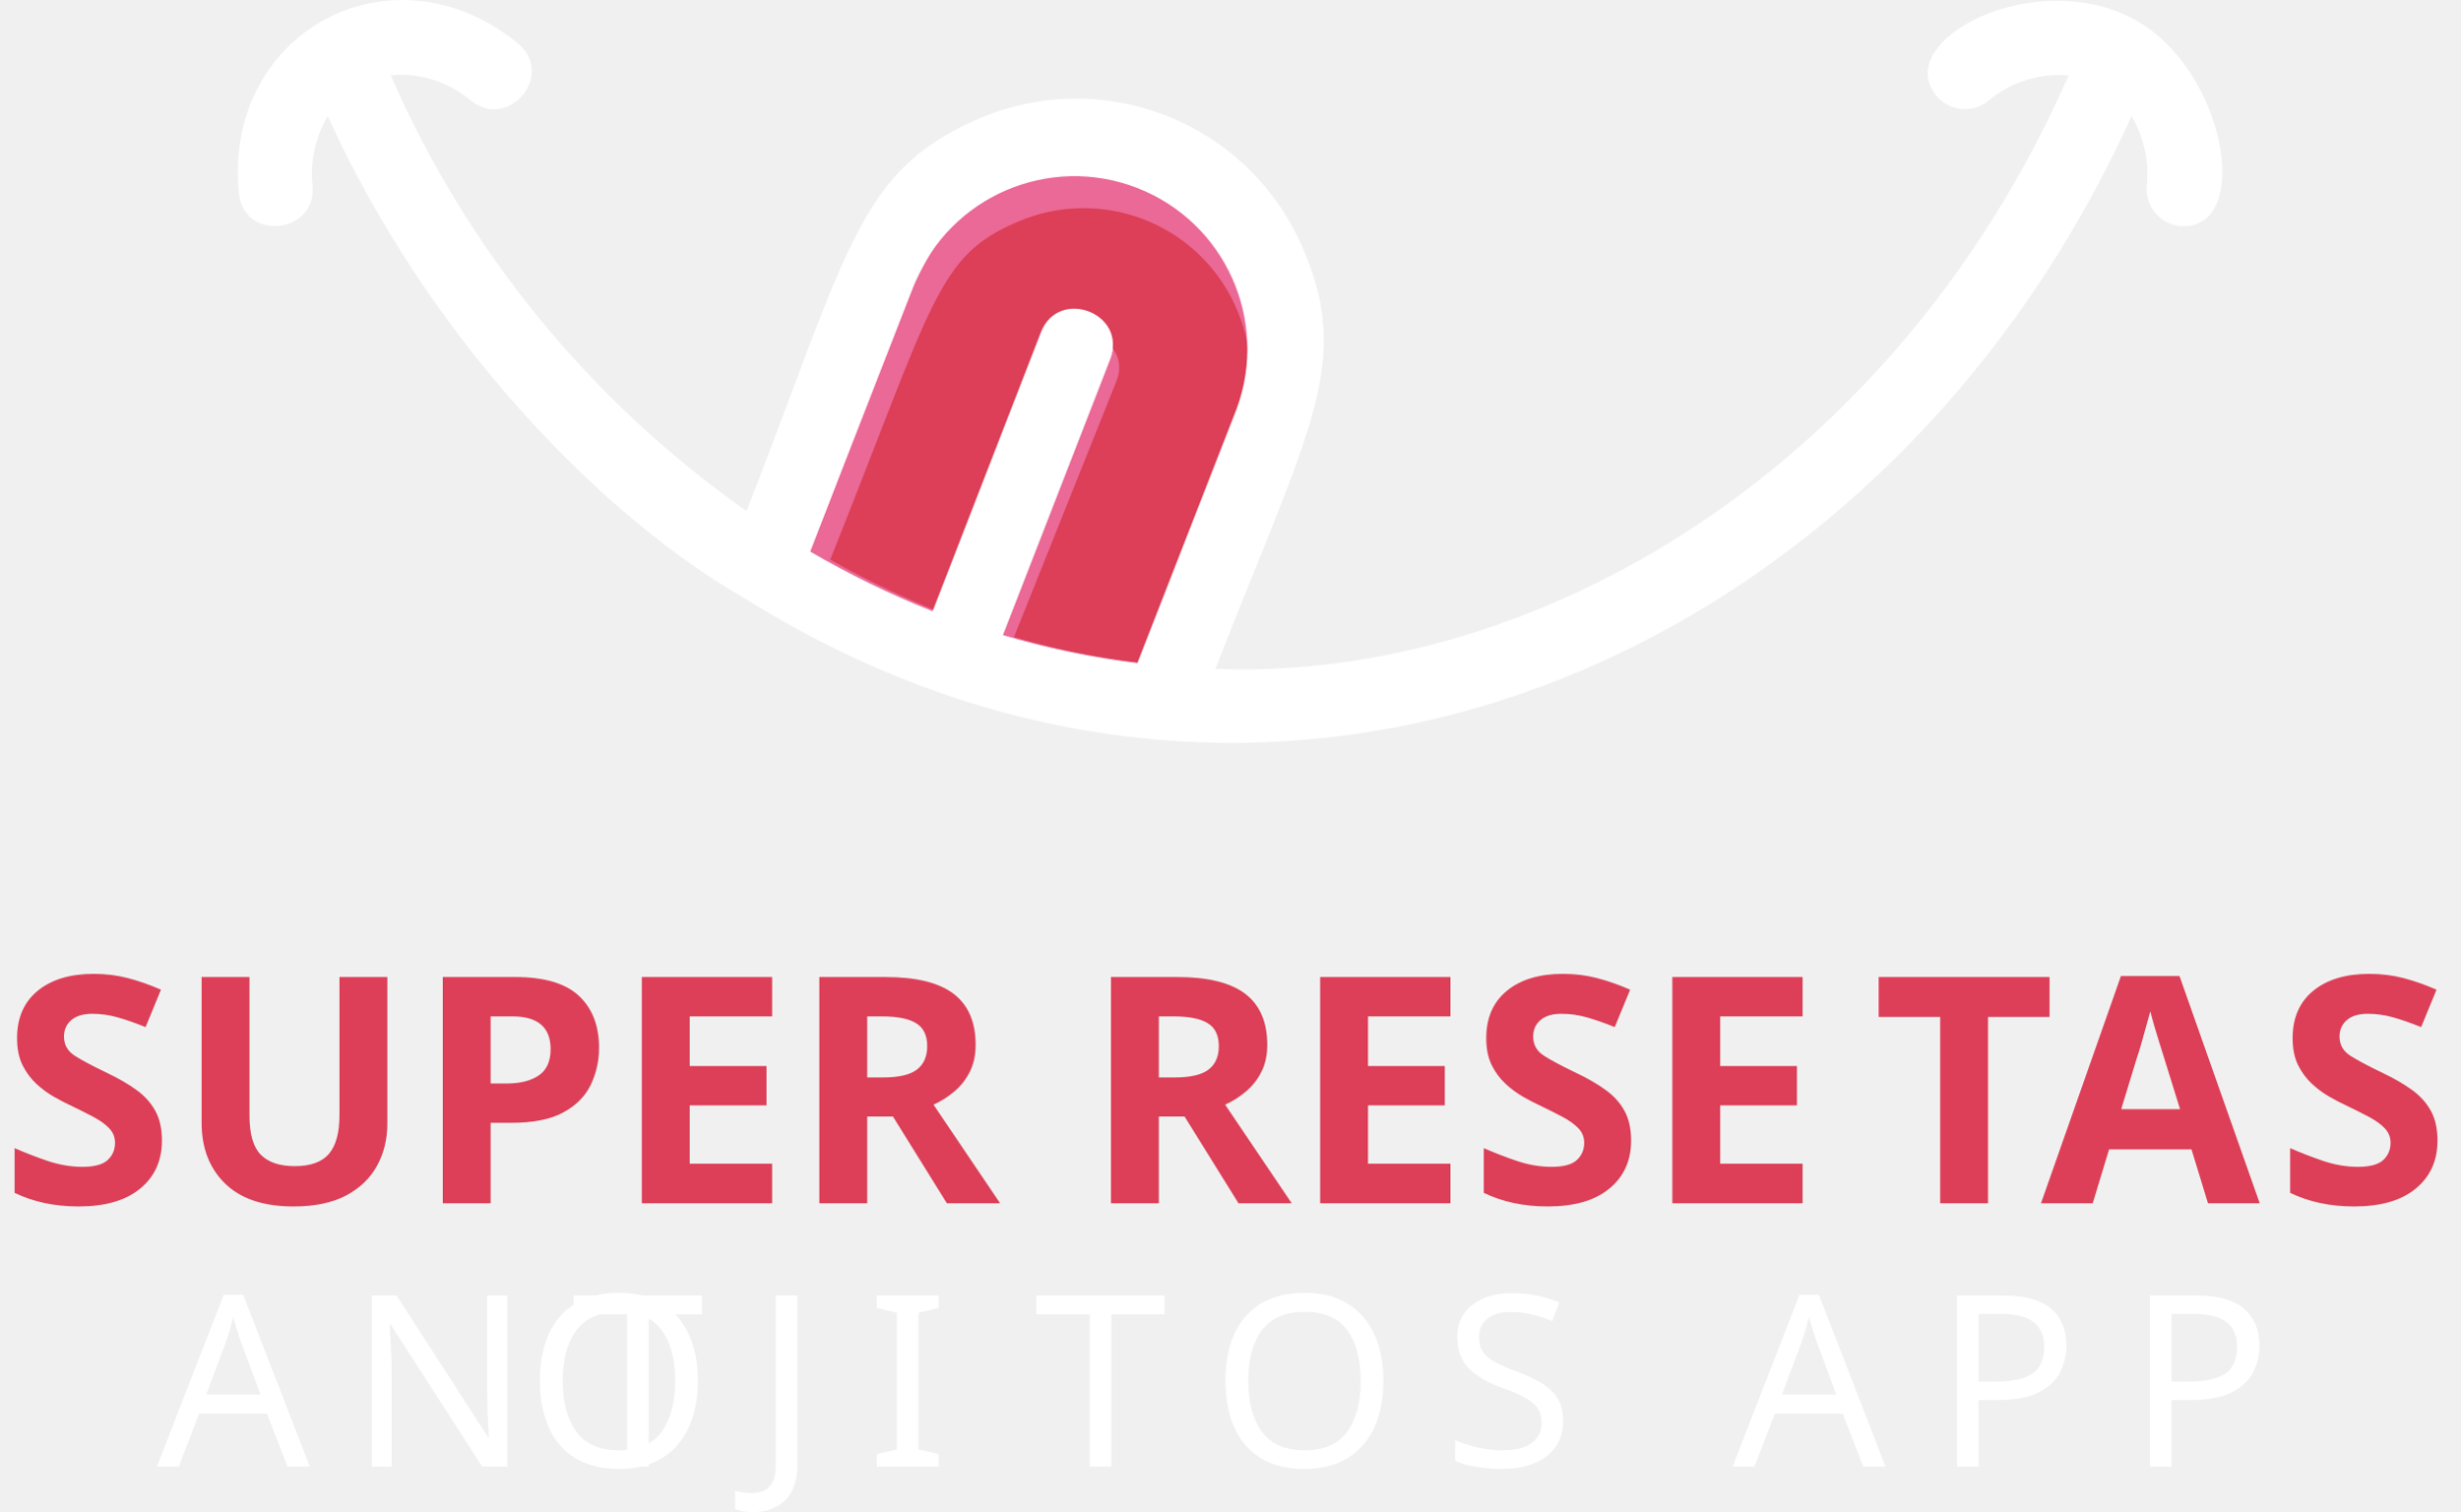
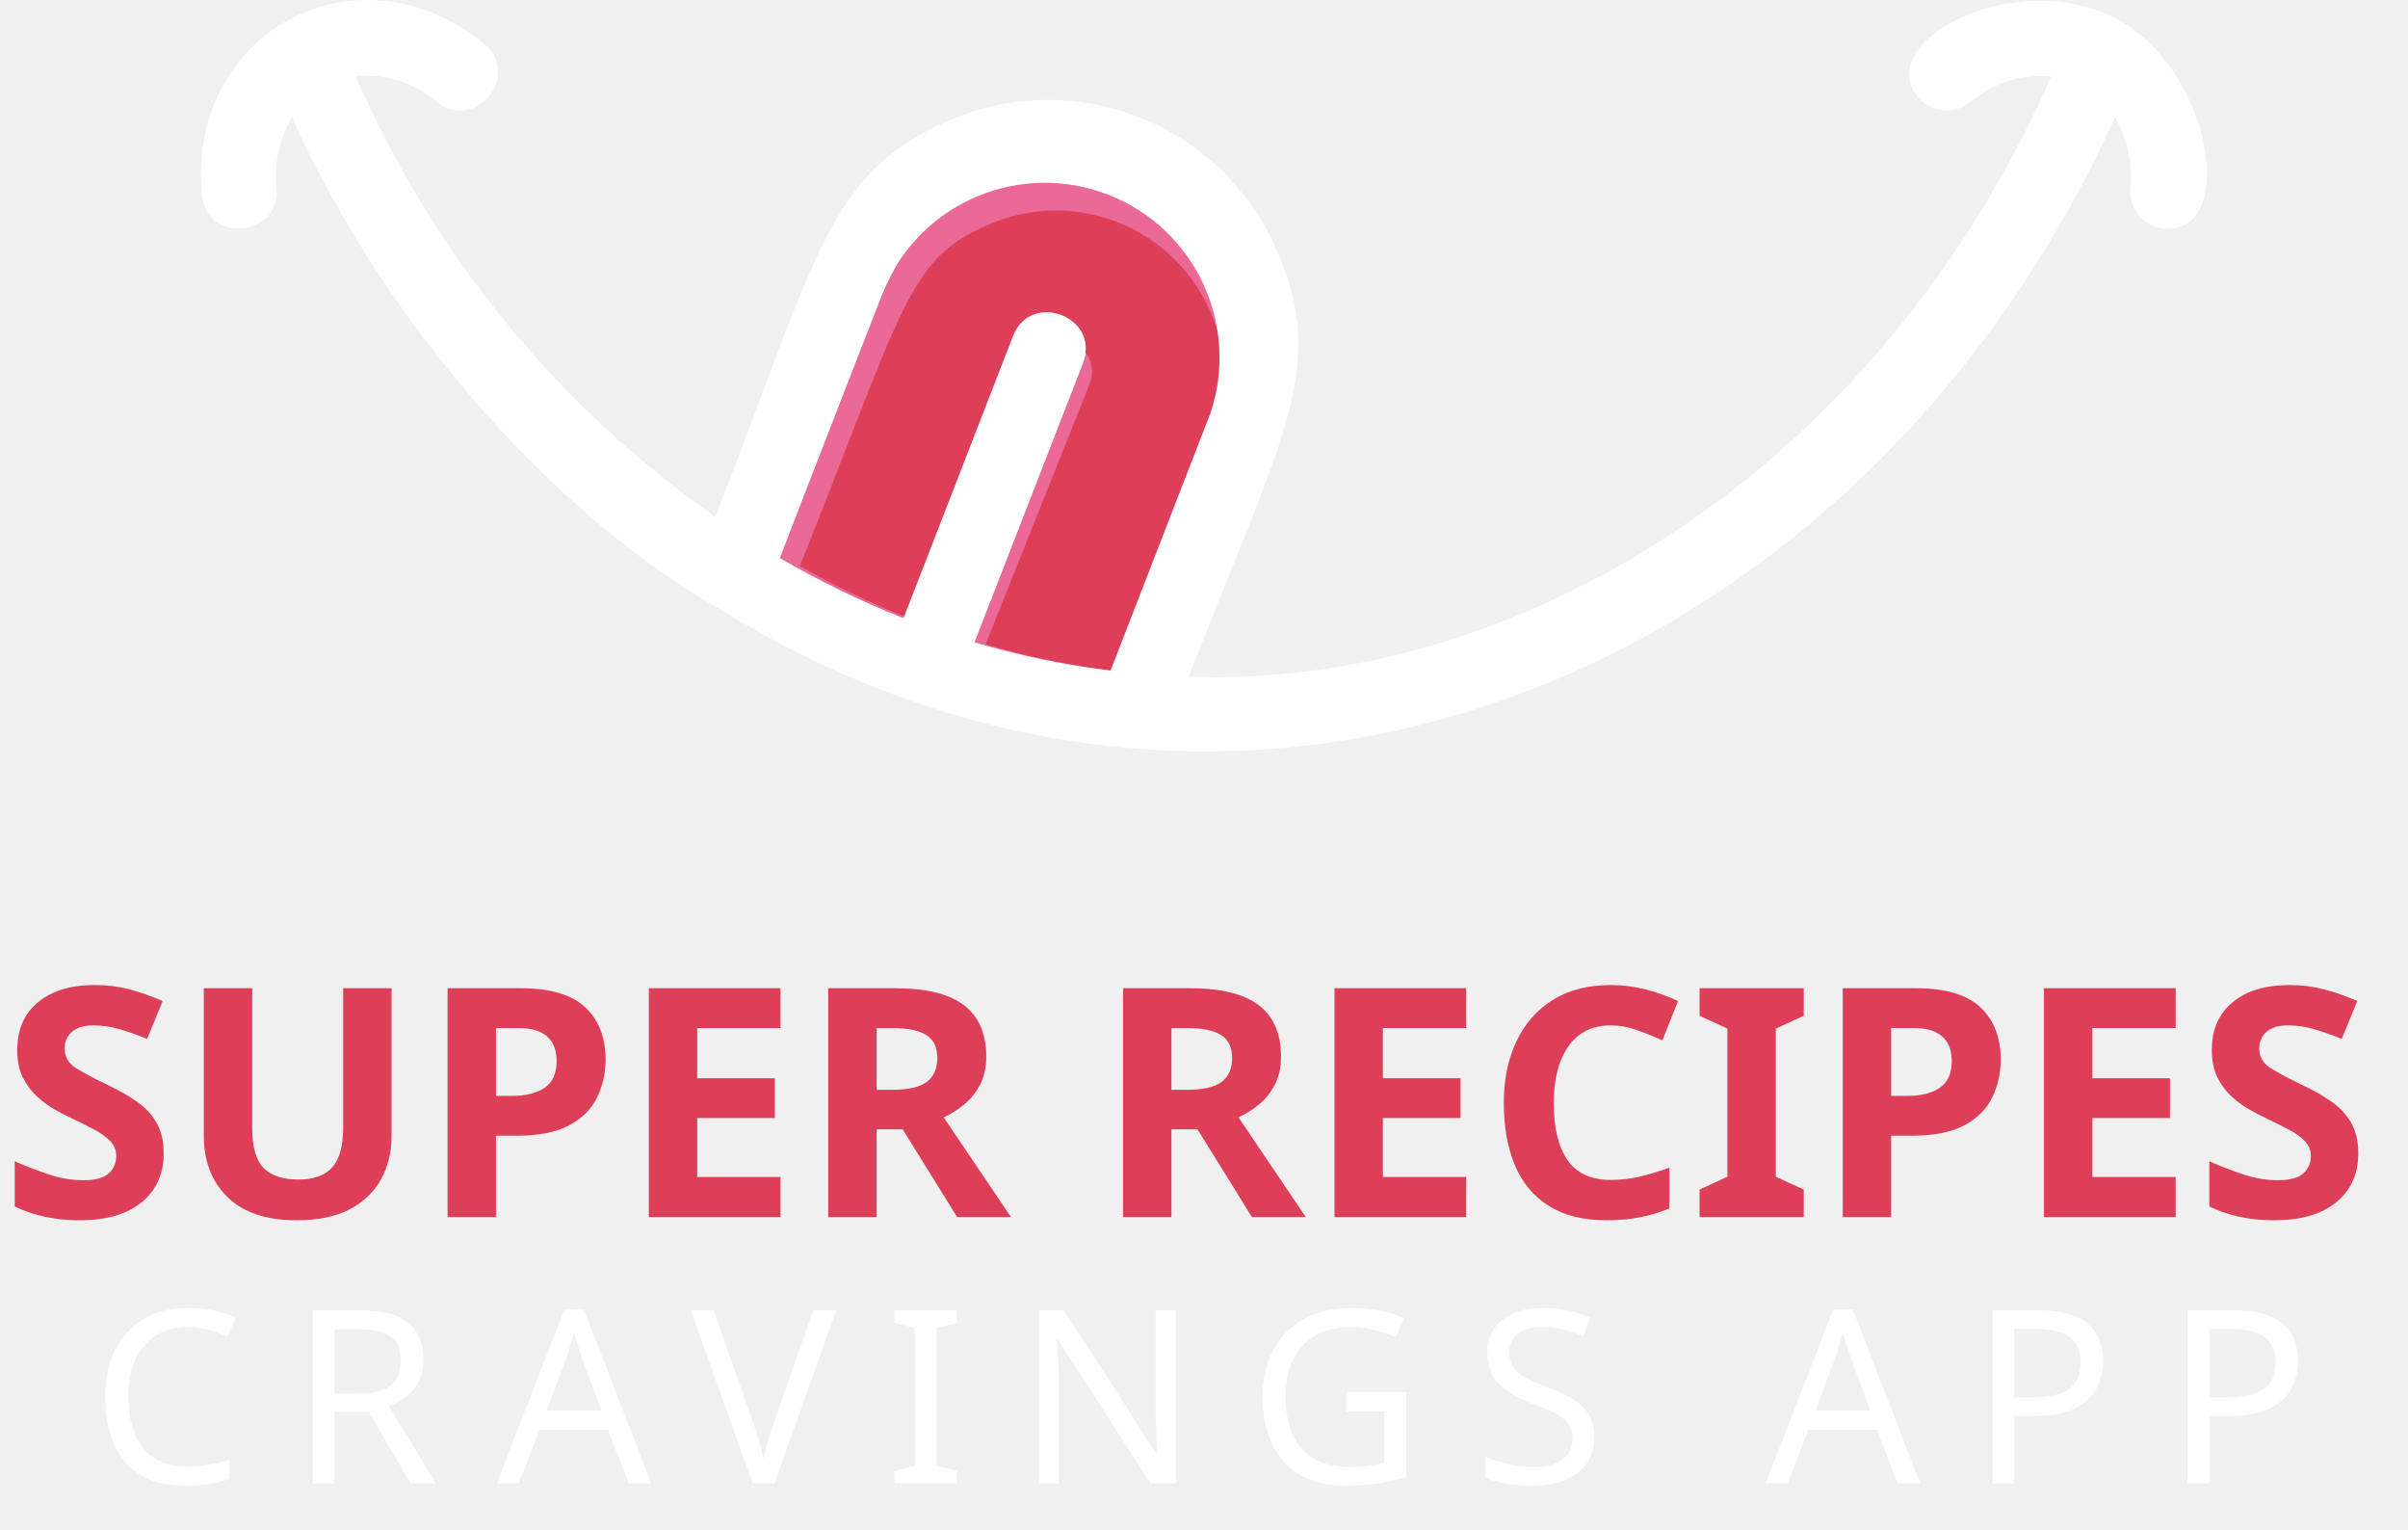
- <svg xmlns="http://www.w3.org/2000/svg" viewBox="0 0 279.39 171.76">
+ <svg xmlns="http://www.w3.org/2000/svg" viewBox="0 0 270.54 171.76">
  <defs>
-     <style>.cls-1{fill:#eb6997;}.cls-2,.cls-4{fill:#dc3f57;}.cls-3,.cls-7{fill:#fff;}.cls-4{font-size:36px;font-family:Ubuntu-Bold, Ubuntu;font-weight:700;}.cls-5{letter-spacing:-0.08em;}.cls-6{letter-spacing:0.02em;}.cls-7{font-size:27.22px;font-family:Ubuntu-Regular, Ubuntu;letter-spacing:0.14em;}.cls-8{letter-spacing:0.17em;}.cls-9{letter-spacing:0.18em;}.cls-10{letter-spacing:0.2em;}.cls-11{letter-spacing:0.19em;}</style>
+     <style>.cls-1{fill:#eb6997;}.cls-2,.cls-4{fill:#dc3f57;}.cls-3,.cls-5{fill:#fff;}.cls-4{font-size:36px;font-family:Ubuntu-Bold, Ubuntu;font-weight:700;}.cls-5{font-size:27.22px;font-family:Ubuntu-Regular, Ubuntu;letter-spacing:0.2em;}.cls-6{letter-spacing:0.23em;}.cls-7{letter-spacing:0.14em;}.cls-8{letter-spacing:0.2em;}</style>
  </defs>
  <g id="Capa_2" data-name="Capa 2">
    <g id="Layer_1" data-name="Layer 1">
-       <path class="cls-1" d="M140.13,31.38c4.34,9.79.37,14.94-10.93,44a92.75,92.75,0,0,1-15.31-3.18l12.2-31.39c2-5.21-5.84-8.21-7.85-3l-12.3,31.69A104.46,104.46,0,0,1,92,62.67c12-30.84,12.41-37,22.25-41.34A19.58,19.58,0,0,1,140.13,31.38Z" />
-       <path class="cls-2" d="M140.21,34.55c4.19,9.18.15,14.36-10.44,40.82a91.58,91.58,0,0,1-14.61-3L126.8,43.29c1.93-4.84-5.57-7.62-7.48-2.83L107.57,69.87a101.82,101.82,0,0,1-13.28-6.29c11.77-29.44,12.13-34.48,21.23-38.36A18.92,18.92,0,0,1,140.21,34.55Z" />
-       <path class="cls-3" d="M242.33,2.17C252.73,7.75,255.84,25.7,248,25.7a4.22,4.22,0,0,1-4.19-4.61,12.84,12.84,0,0,0-1.72-7.9C214,75.31,144.51,105.32,84.76,68.09,68.21,58.63,48.6,38.3,37.22,13.19a12.91,12.91,0,0,0-1.73,7.9c.55,5.44-7.82,6.46-8.36.8C25.35,3.61,44.53-6.69,58.79,4.9c4.31,3.55-1,10-5.32,6.52a12.33,12.33,0,0,0-9.1-2.88A118.26,118.26,0,0,0,84.79,58.06c11.61-29.87,12.7-38.53,26.09-44.45a28,28,0,0,1,37,14.38c5.89,13.33.71,20.81-9.84,48,36.58,1.41,77.25-22.72,96.9-67.42a12.36,12.36,0,0,0-9.11,2.88,4.21,4.21,0,0,1-5.93-.61C214.8,4.58,231.06-3.89,242.33,2.17ZM140.47,46.39a19.63,19.63,0,0,0-36.59-14.21L92,62.67a104.46,104.46,0,0,0,13.92,6.77l12.3-31.69c2-5.16,9.87-2.15,7.85,3l-12.2,31.39a92.75,92.75,0,0,0,15.31,3.18Z" />
-       <text class="cls-4" transform="translate(0 136.7)">SUPER RESE<tspan class="cls-5" x="212.65" y="0">T</tspan>
-         <tspan class="cls-6" x="231.8" y="0">A</tspan>
-         <tspan x="258.44" y="0">S</tspan>
-       </text>
-       <text class="cls-7" transform="translate(17.82 166.61)">A<tspan class="cls-8" x="21.75" y="0">NT</tspan>
-         <tspan class="cls-9" x="41.84" y="0">O</tspan>
-         <tspan class="cls-10" x="67.79" y="0">JI</tspan>
-         <tspan class="cls-8" x="99.61" y="0">T</tspan>
-         <tspan class="cls-11" x="119.7" y="0">O</tspan>
-         <tspan class="cls-10" x="146.05" y="0">S APP</tspan>
+       <path class="cls-1" d="M135.71,31.38c4.33,9.79.36,14.94-10.94,44a92.75,92.75,0,0,1-15.31-3.18l12.2-31.39c2-5.21-5.84-8.21-7.85-3l-12.3,31.69a104.46,104.46,0,0,1-13.92-6.77c12-30.84,12.41-37,22.25-41.34A19.6,19.6,0,0,1,135.71,31.38Z" />
+       <path class="cls-2" d="M135.78,34.55c4.19,9.18.15,14.36-10.44,40.82a91.58,91.58,0,0,1-14.61-3l11.64-29.13c1.93-4.84-5.57-7.62-7.48-2.83L103.14,69.87a101.82,101.82,0,0,1-13.28-6.29C101.64,34.14,102,29.1,111.09,25.22A18.92,18.92,0,0,1,135.78,34.55Z" />
+       <path class="cls-3" d="M237.91,2.17c10.4,5.58,13.5,23.53,5.61,23.53a4.21,4.21,0,0,1-4.18-4.61,12.91,12.91,0,0,0-1.73-7.9c-28.06,62.12-97.53,92.13-157.27,54.9C63.78,58.63,44.17,38.3,32.79,13.19a12.84,12.84,0,0,0-1.72,7.9c.54,5.44-7.83,6.46-8.37.8C20.92,3.61,40.1-6.69,54.37,4.9c4.3,3.55-1,10-5.32,6.52a12.36,12.36,0,0,0-9.11-2.88A118.26,118.26,0,0,0,80.36,58.06C92,28.19,93.06,19.53,106.45,13.61A28,28,0,0,1,143.4,28c5.89,13.33.71,20.81-9.84,48,36.58,1.41,77.25-22.72,96.9-67.42a12.33,12.33,0,0,0-9.1,2.88,4.21,4.21,0,0,1-5.93-.61C210.37,4.58,226.64-3.89,237.91,2.17ZM136,46.39A19.63,19.63,0,0,0,99.45,32.18L87.59,62.67a104.46,104.46,0,0,0,13.92,6.77l12.3-31.69c2-5.16,9.87-2.15,7.85,3l-12.2,31.39a92.75,92.75,0,0,0,15.31,3.18Z" />
+       <text class="cls-4" transform="translate(0 136.7)">SUPER RECIPES</text>
+       <text class="cls-5" transform="translate(10.16 166.61)">C<tspan class="cls-6" x="22.32" y="0">R</tspan>
+         <tspan class="cls-7" x="45.65" y="0">A</tspan>
+         <tspan class="cls-8" x="67.46" y="0">VINGS APP</tspan>
      </text>
    </g>
  </g>
</svg>
